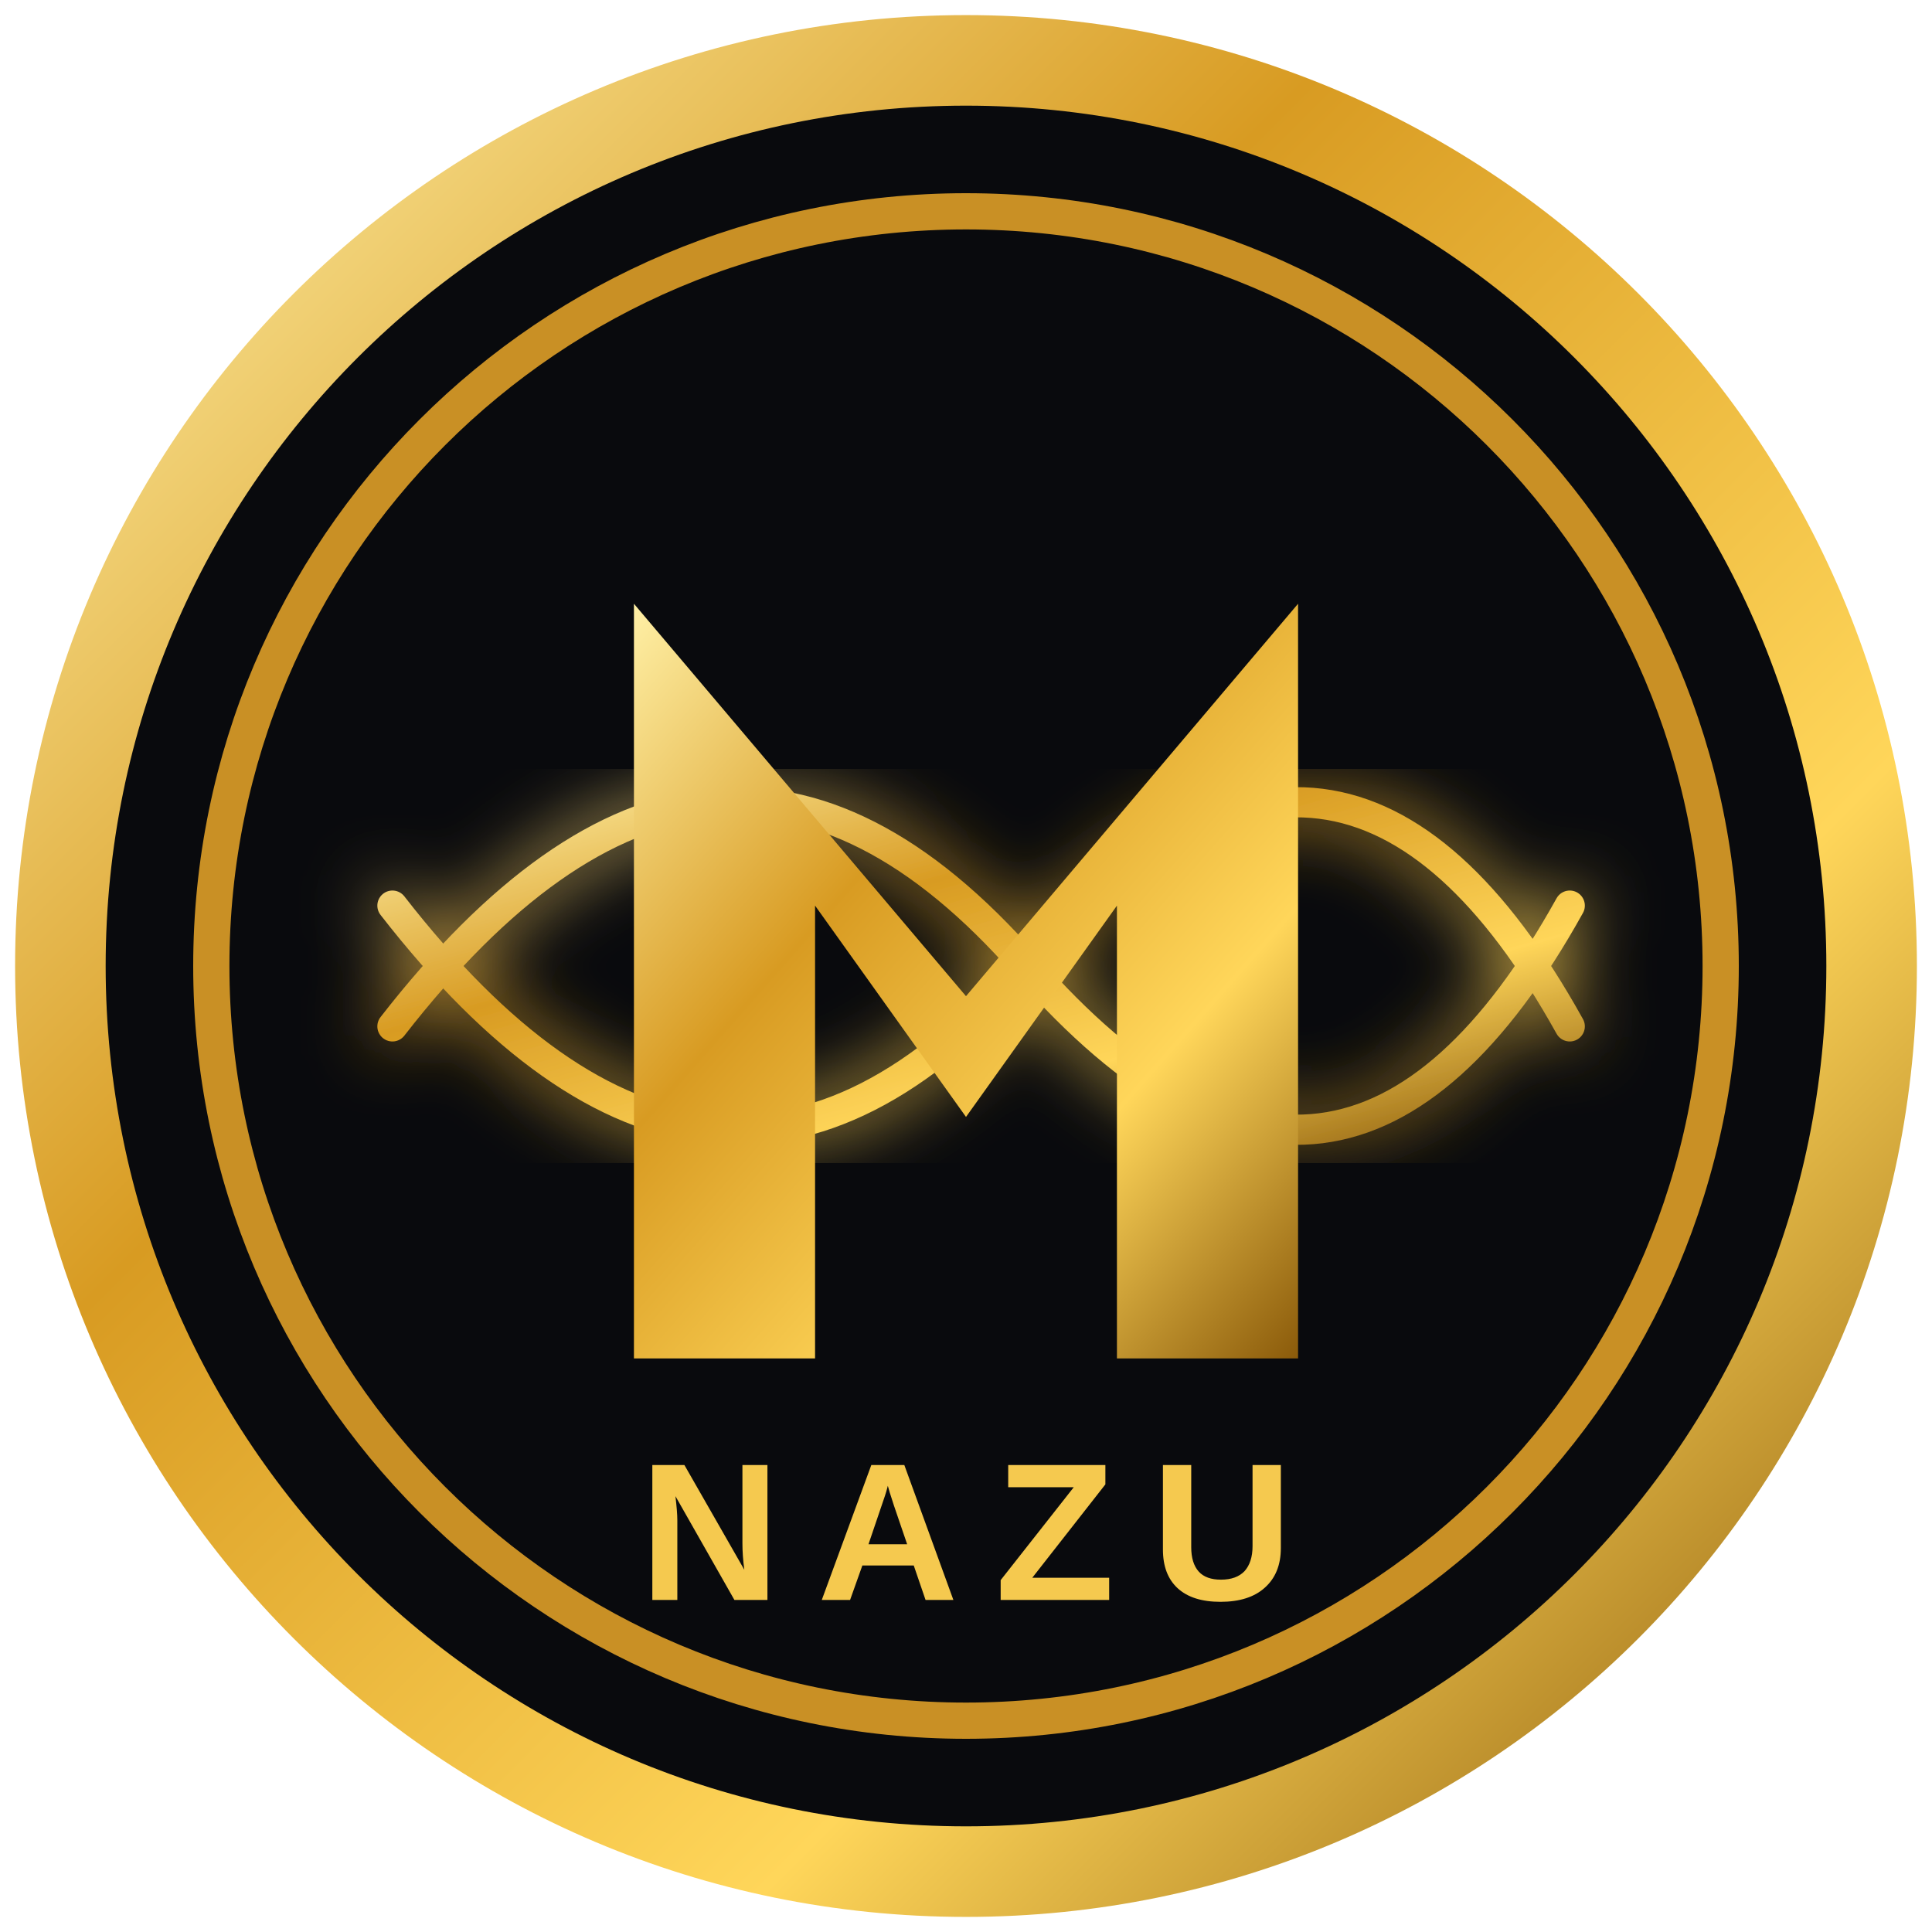
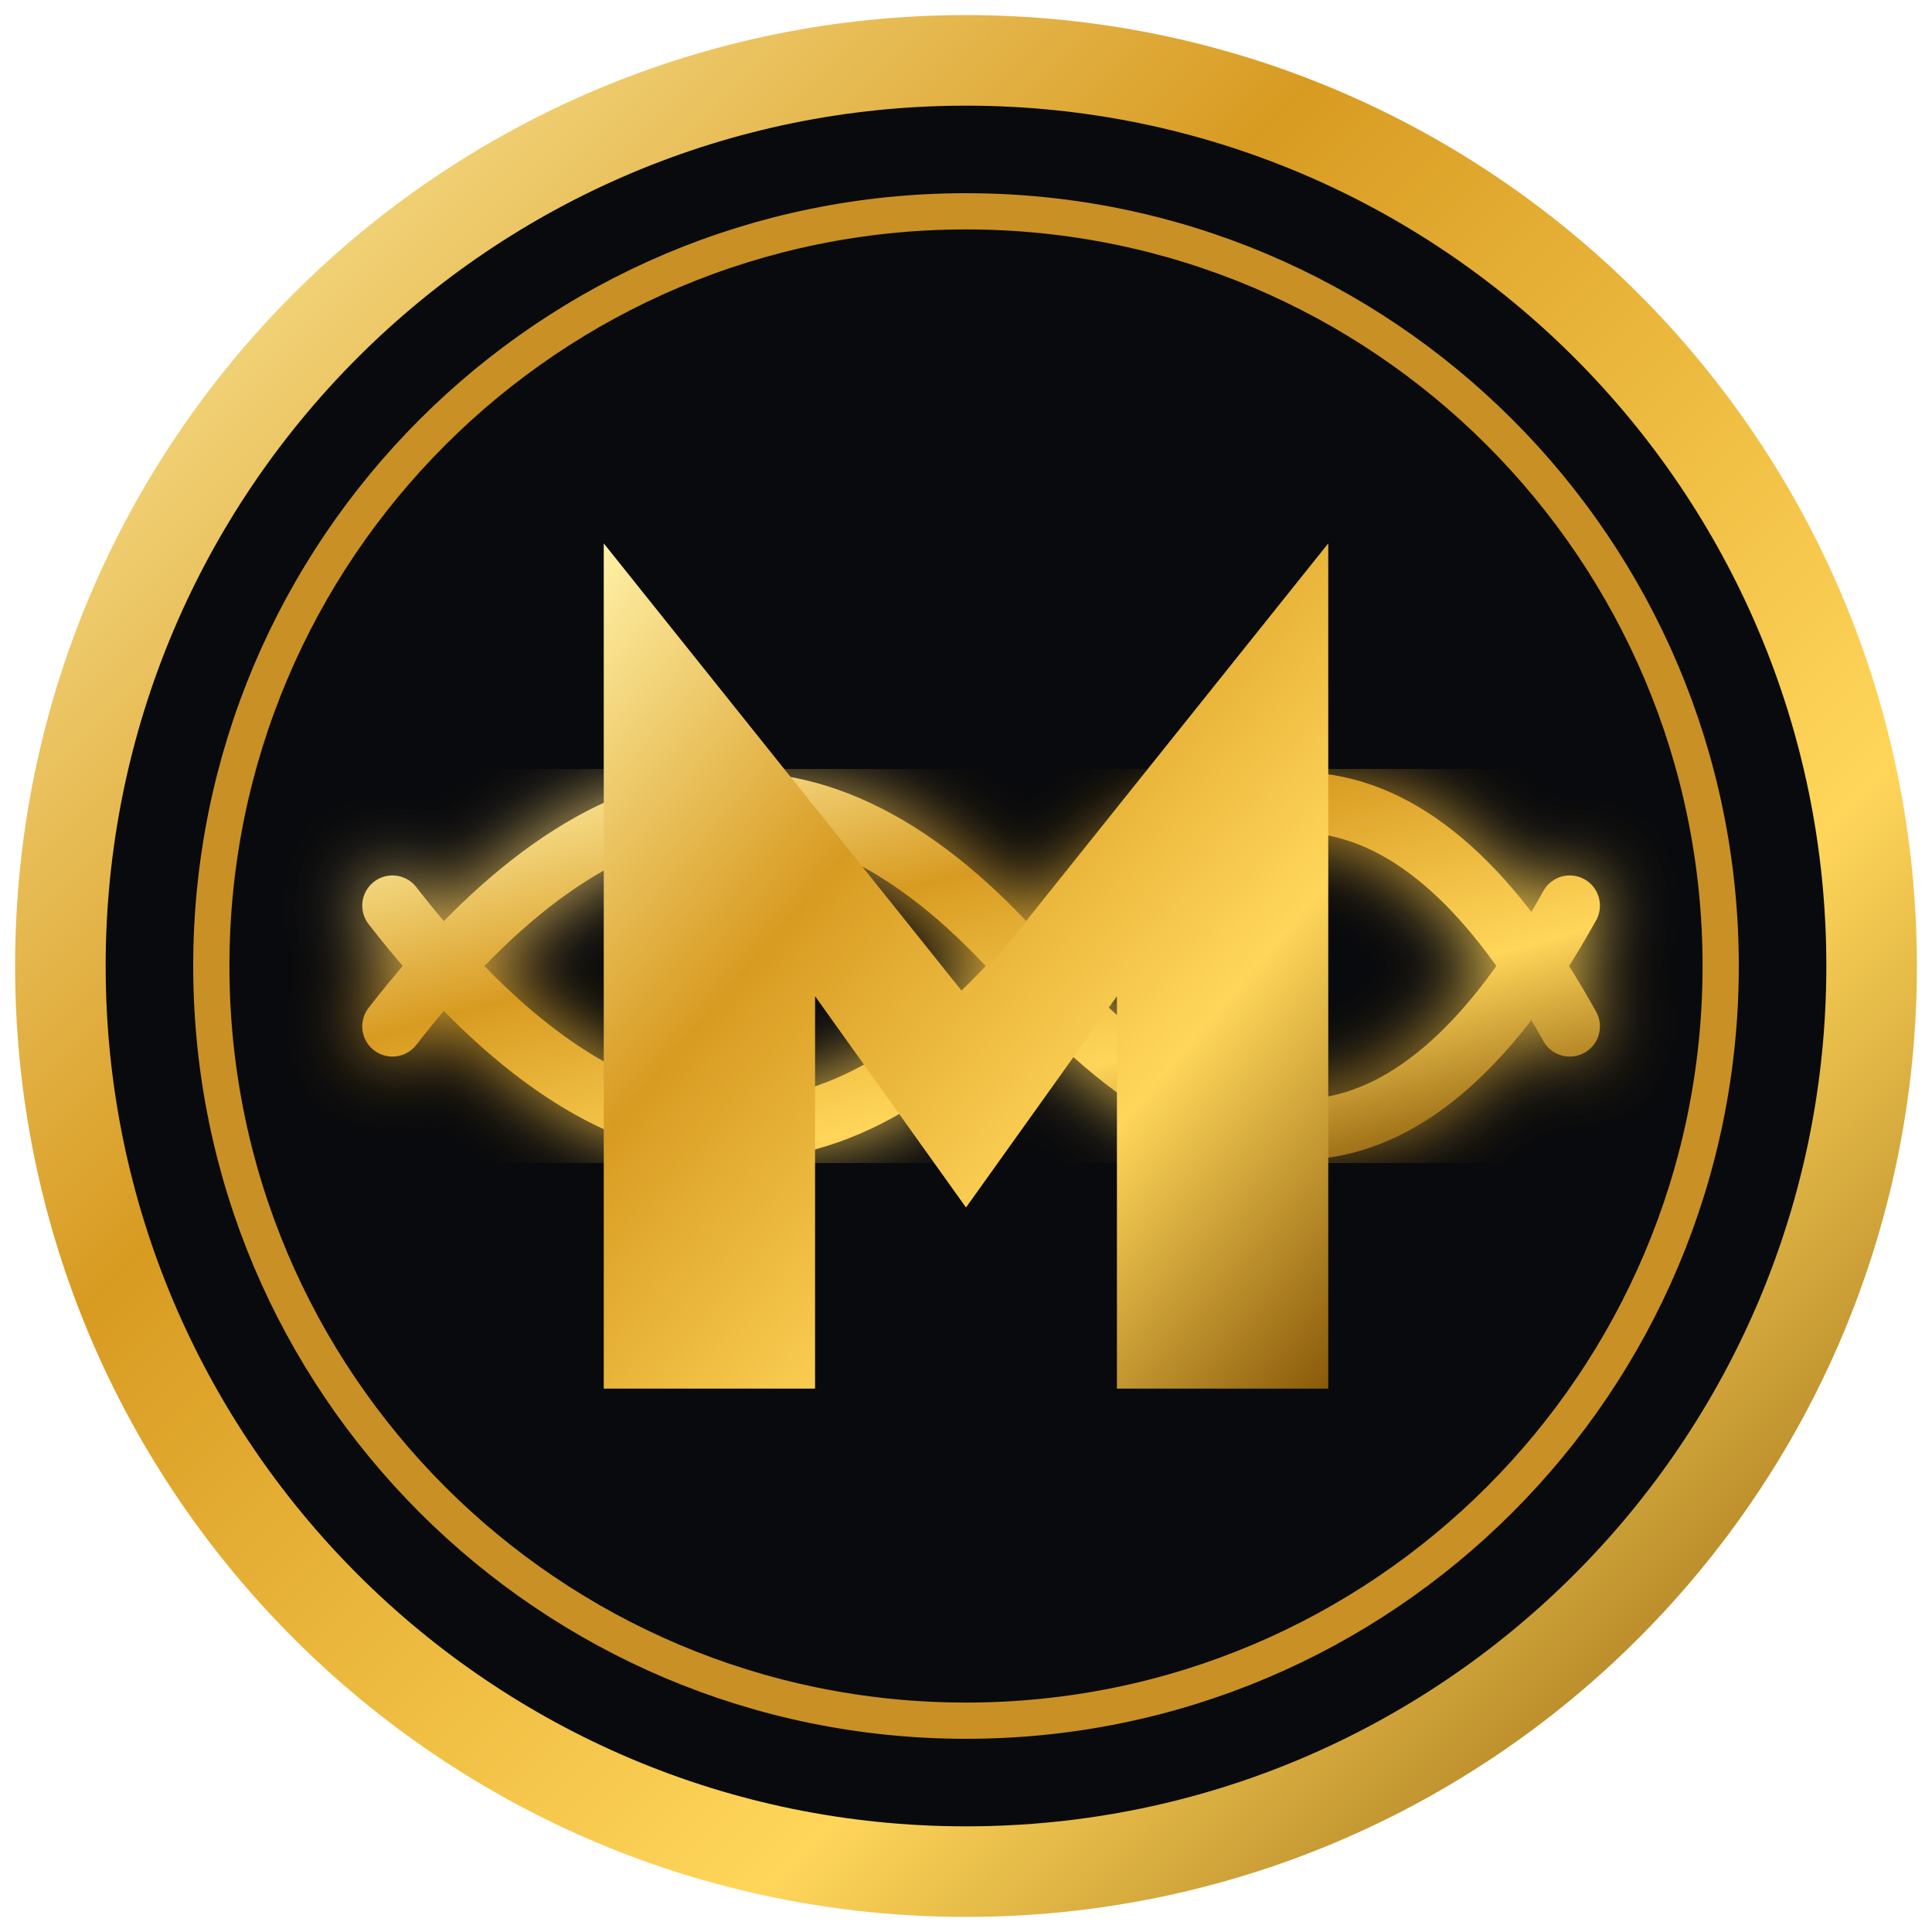
<svg xmlns="http://www.w3.org/2000/svg" viewBox="0 0 64 64">
  <defs>
    <linearGradient id="g" x1="0" y1="0" x2="1" y2="1">
      <stop stop-color="#fff0a6" />
      <stop offset=".35" stop-color="#d89b22" />
      <stop offset=".7" stop-color="#ffd65a" />
      <stop offset="1" stop-color="#8a5a0a" />
    </linearGradient>
    <filter id="glow">
      <feGaussianBlur stdDeviation="1.2" result="b" />
      <feMerge>
        <feMergeNode in="b" />
        <feMergeNode in="SourceGraphic" />
      </feMerge>
    </filter>
  </defs>
  <circle cx="32" cy="32" r="30" fill="#090a0d" stroke="url(#g)" stroke-width="3" />
  <circle cx="32" cy="32" r="25" fill="none" stroke="#c99025" stroke-width="1.2" />
-   <g filter="url(#glow)" fill="none" stroke="url(#g)" stroke-linecap="round">
+   <g filter="url(#glow)" fill="none" stroke="url(#g)" stroke-linecap="round" stroke-width="2">
    <path d="M13 34c7-9 14-10 21-2s13 7 18-2" />
    <path d="M13 30c7 9 14 10 21 2s13-7 18 2" />
  </g>
-   <path d="M21 45V20l11 13 11-13v25h-6V30l-5 7-5-7v15z" fill="url(#g)" />
-   <text x="32" y="53" text-anchor="middle" font-family="Arial,sans-serif" font-size="6.5" font-weight="700" letter-spacing="1.2" fill="#f5c94f">NAZU</text>
+   <path d="M20 46V18l12 15 12-15v28h-7V33l-5 7-5-7v13z" fill="url(#g)" />
</svg>
